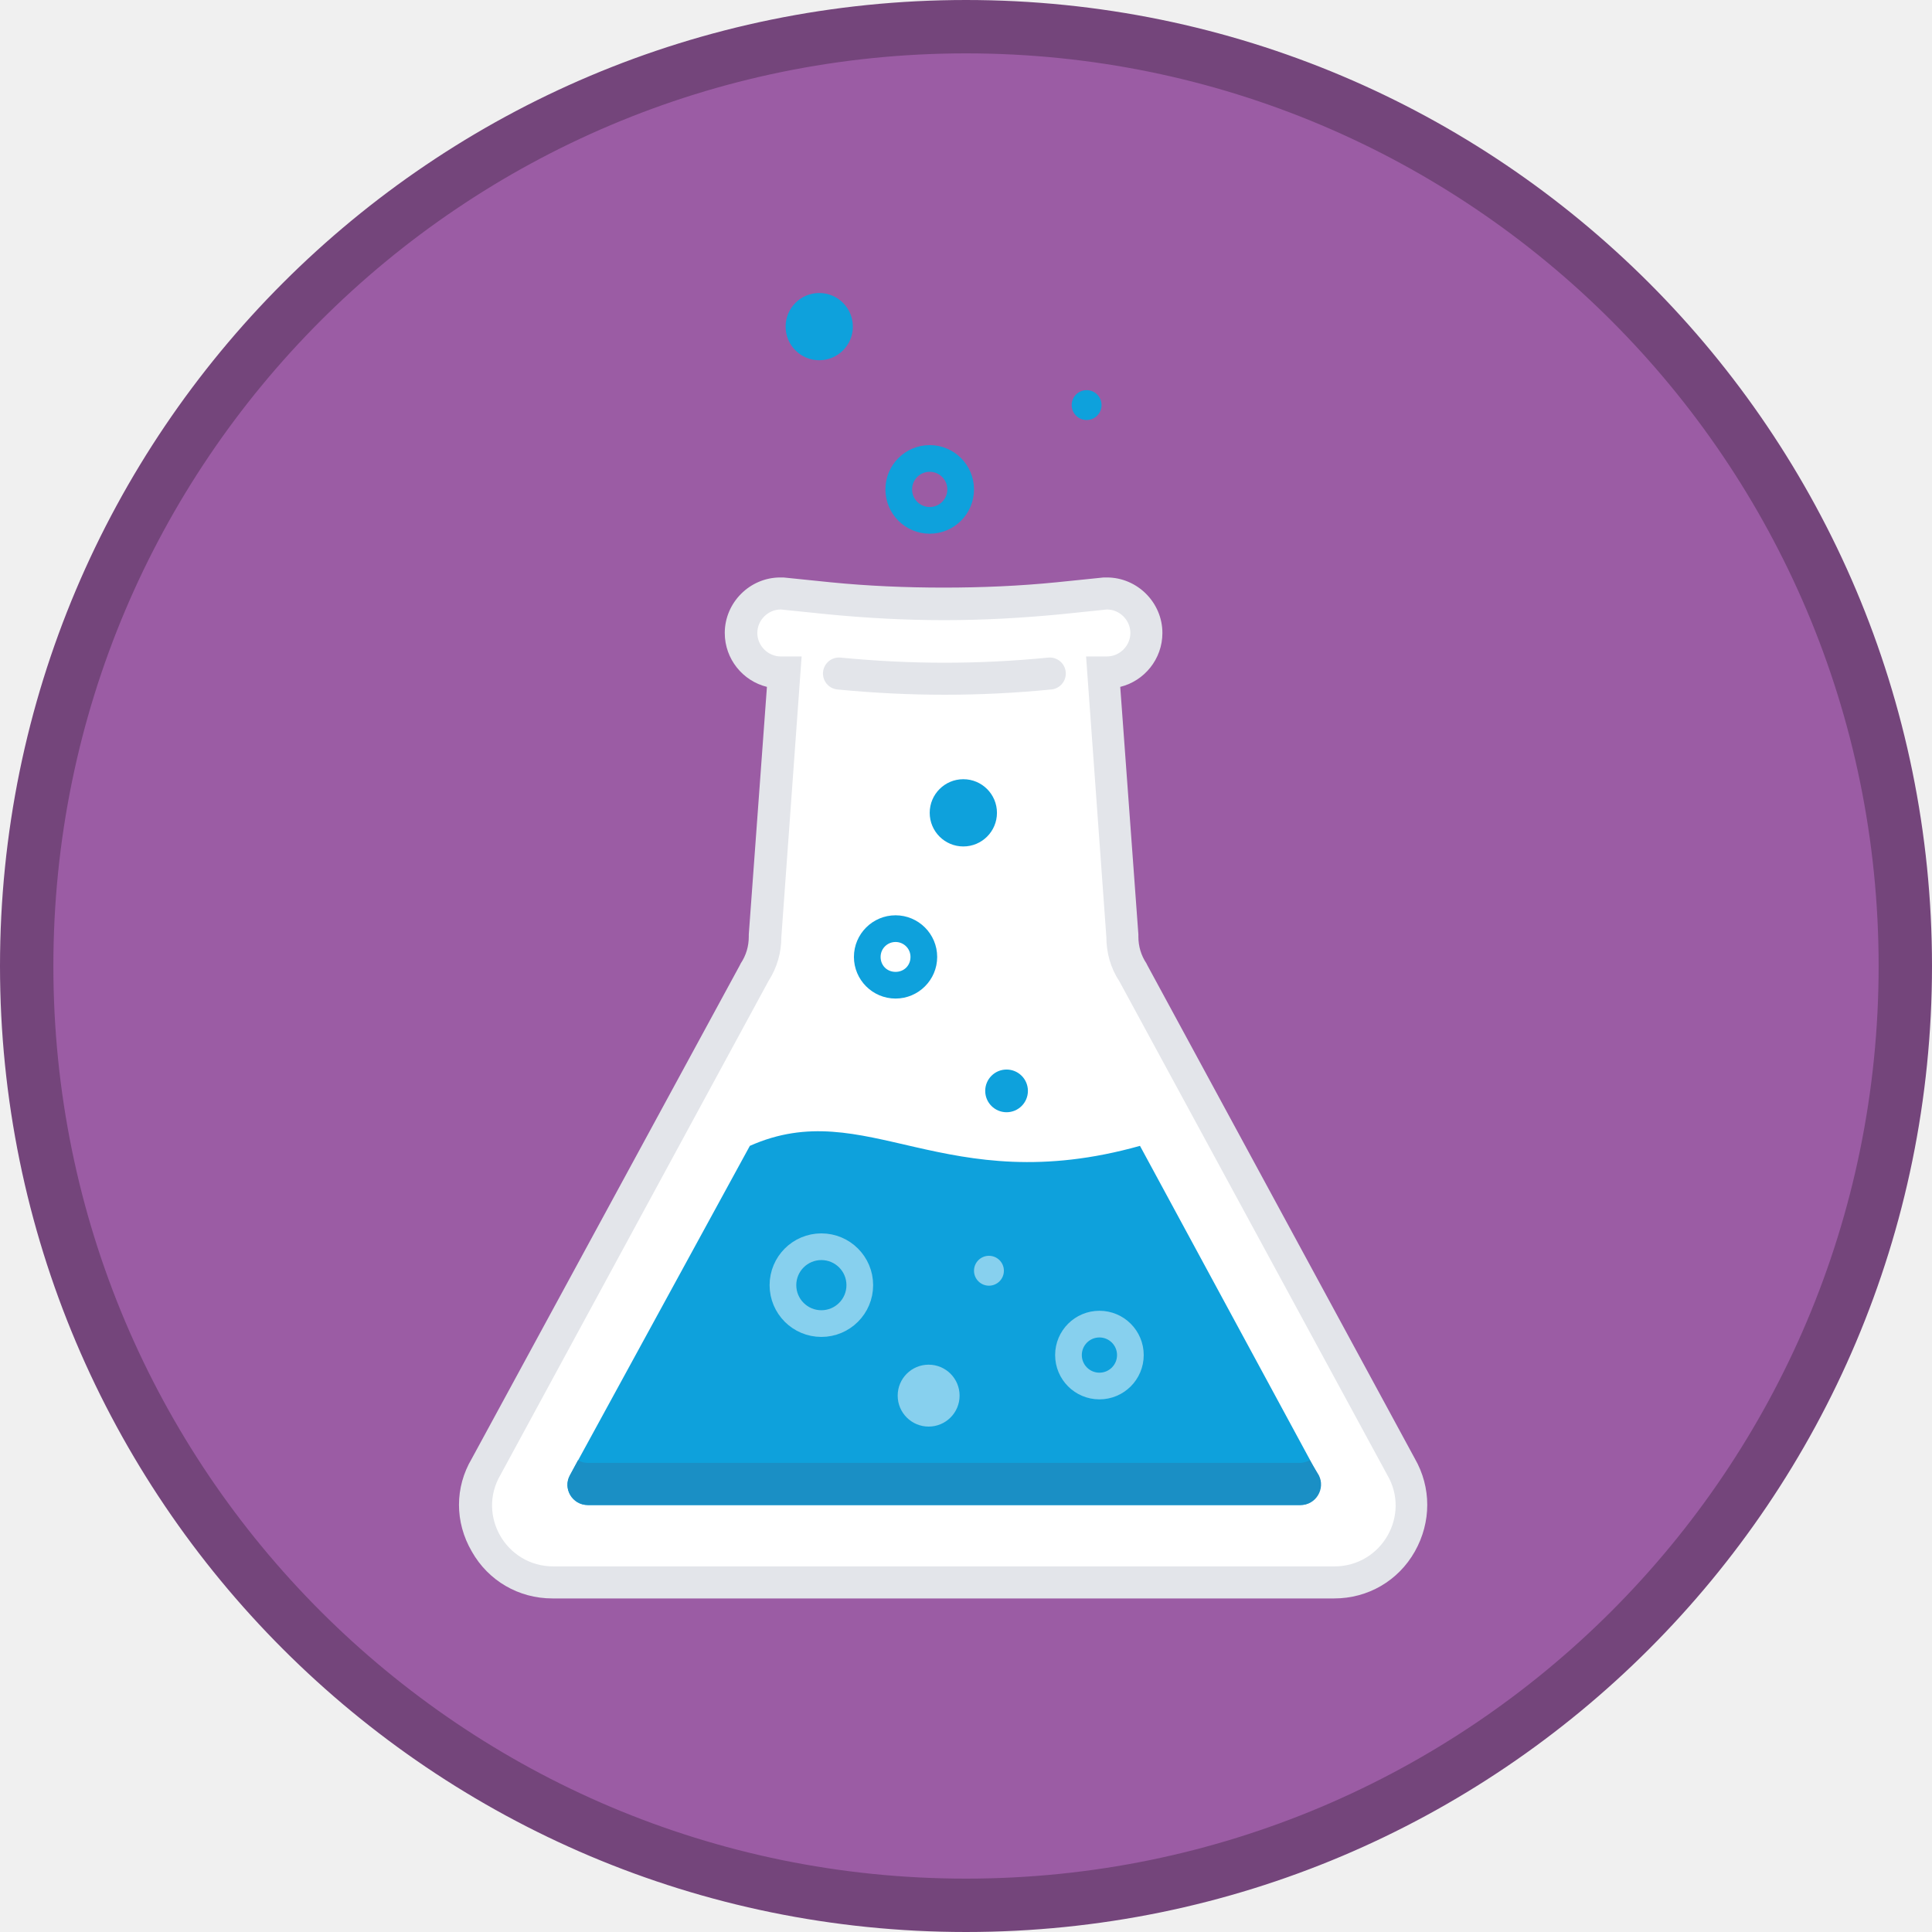
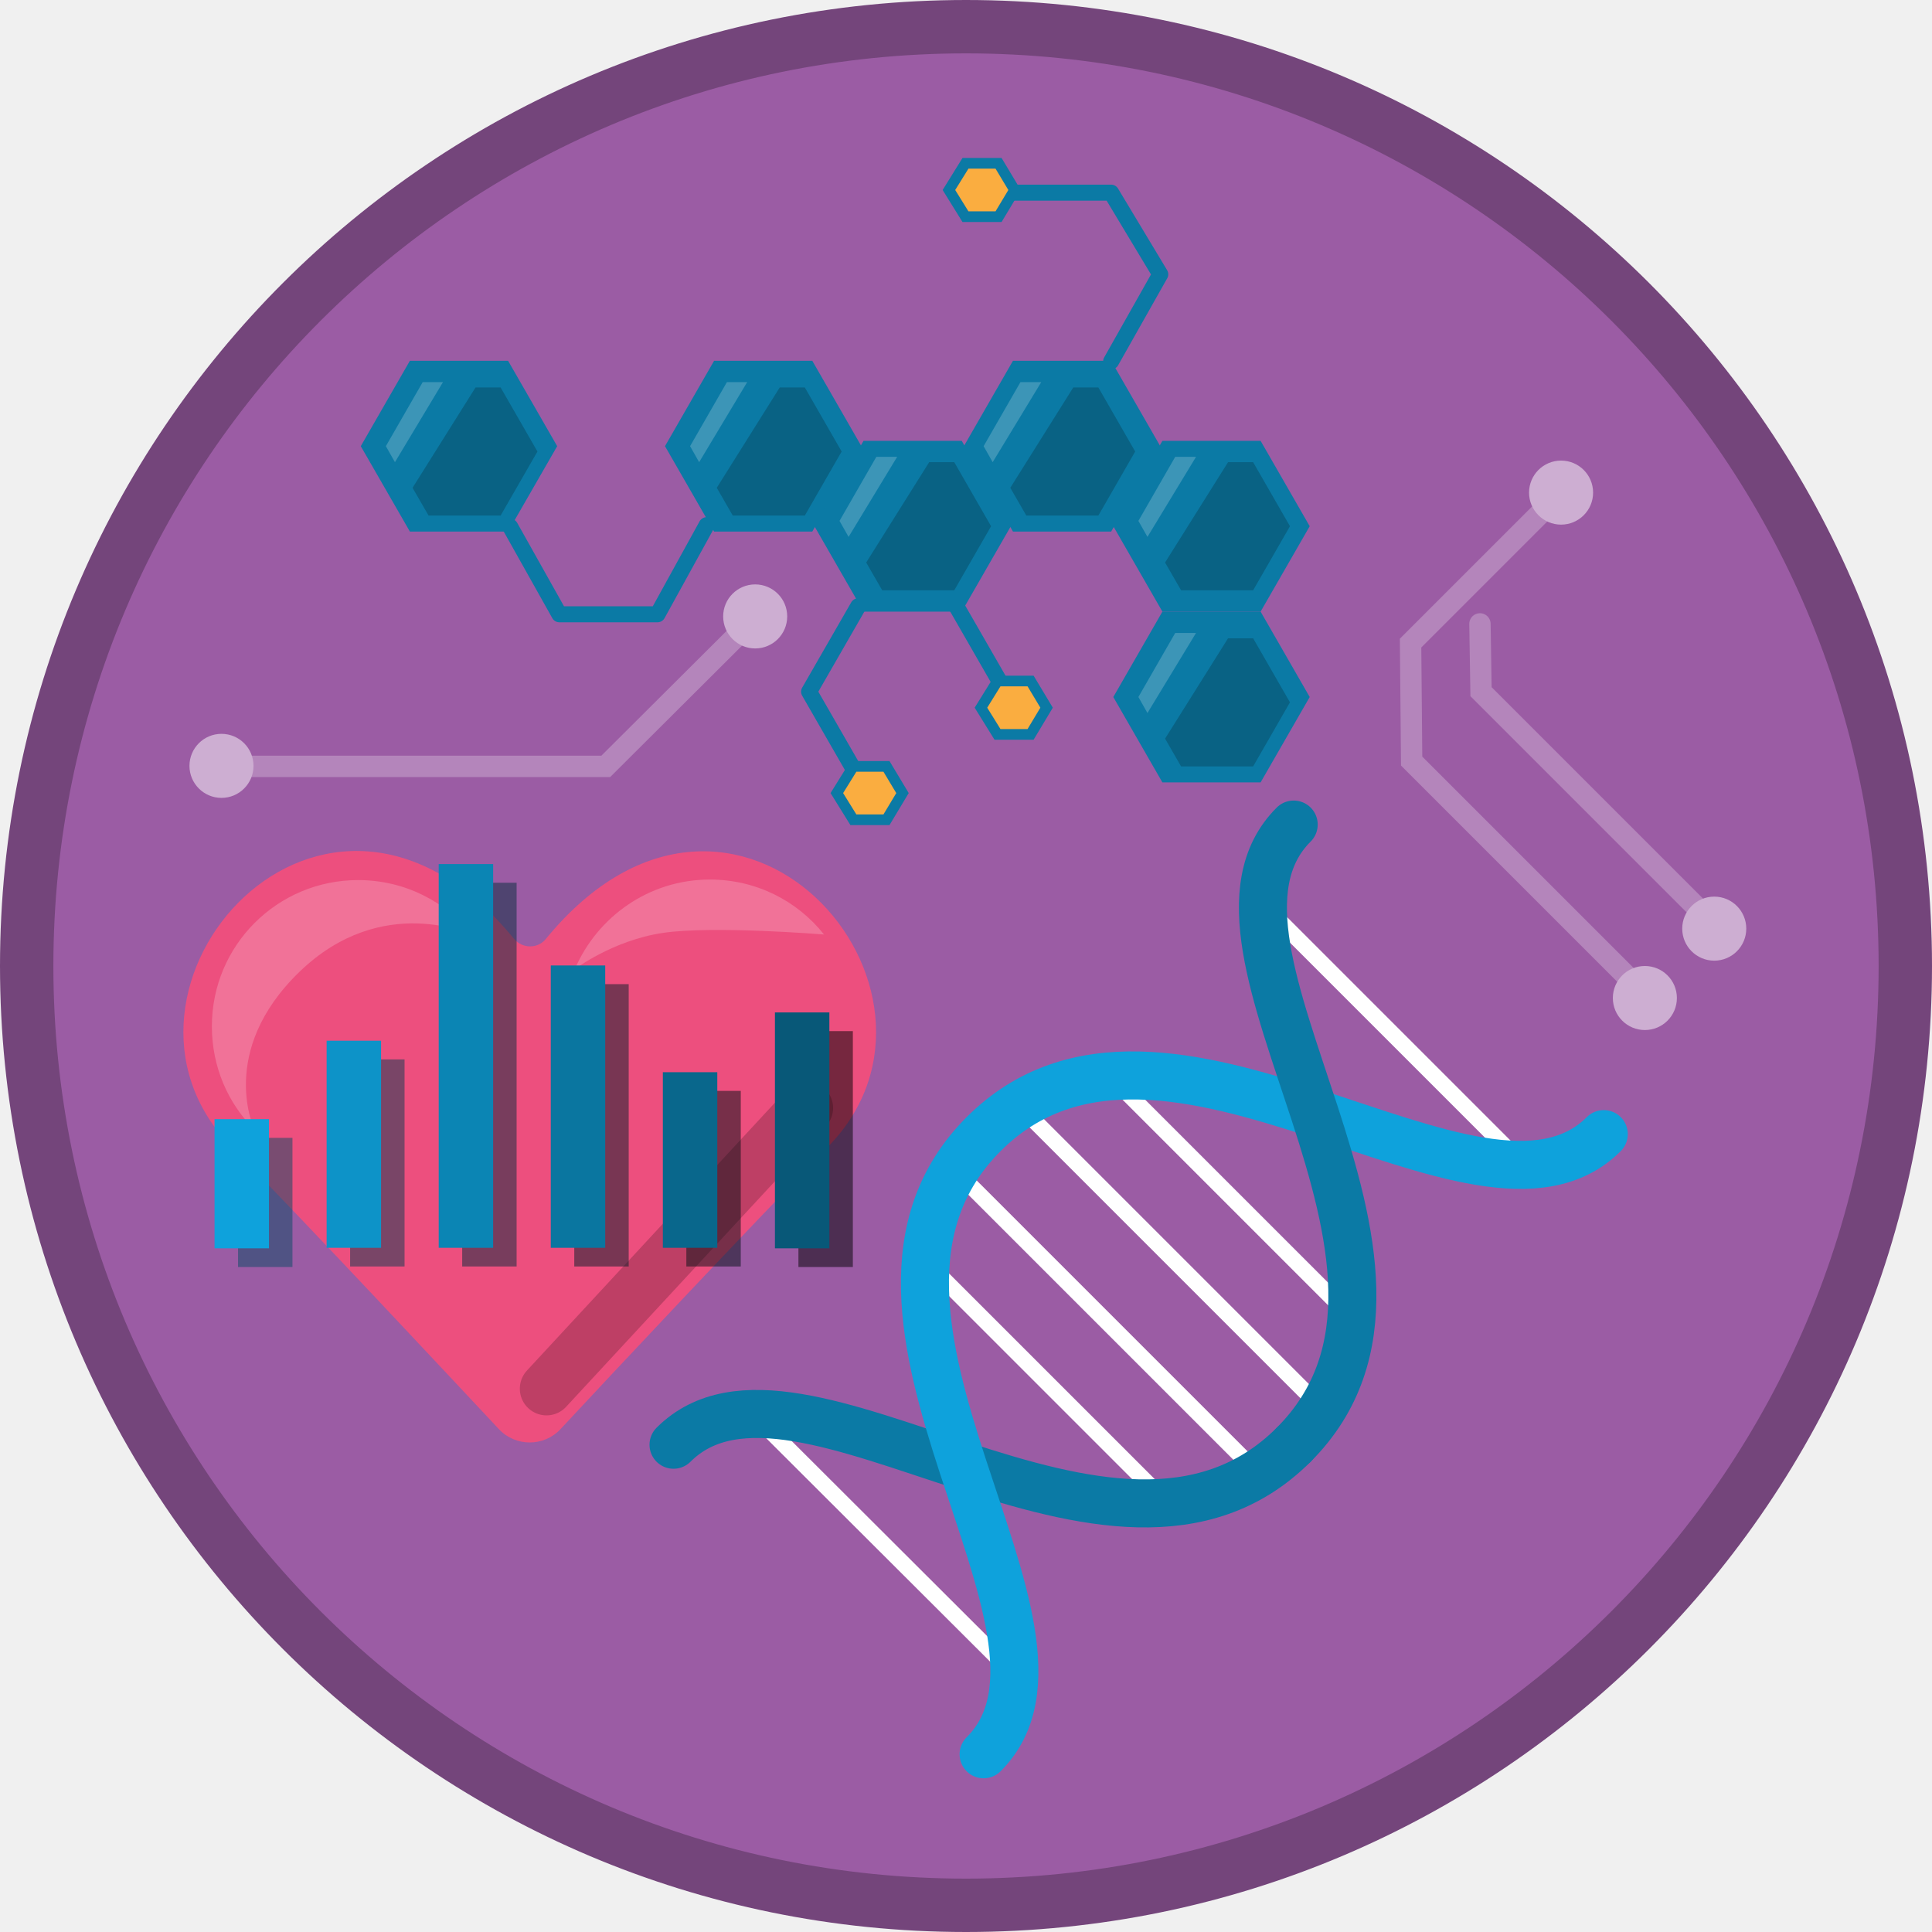
- <svg xmlns="http://www.w3.org/2000/svg" version="1.1" id="Layer_1" x="0px" y="0px" viewBox="-284 231.2 362 362" style="enable-background:new -284 231.2 362 362;" xml:space="preserve">
+ <svg xmlns="http://www.w3.org/2000/svg" version="1.1" id="Layer_1" x="0px" y="0px" viewBox="-98.3 300.4 362 362" style="enable-background:new -98.3 300.4 362 362;" xml:space="preserve">
  <style type="text/css">
	.st0{fill:#9B5CA4;stroke:#74457B;stroke-width:10;stroke-miterlimit:10;}
- 	.st1{fill:#FFFFFF;}
- 	.st2{fill:#E3E5EA;}
- 	.st3{fill:#0EA1DC;}
- 	.st4{opacity:0.5;fill:none;stroke:#FFFFFF;stroke-width:5;stroke-miterlimit:10;}
- 	.st5{opacity:0.5;fill:#FFFFFF;}
- 	.st6{fill:none;stroke:#0EA1DC;stroke-width:5;stroke-miterlimit:10;}
- 	.st7{fill:#1A8FC5;}
- 	.st8{fill:none;stroke:#E3E5EA;stroke-width:6;stroke-linecap:round;stroke-miterlimit:10;}
+ 	.st1{fill:#ED4F7E;}
+ 	.st2{opacity:0.2;fill:#FFFFFF;}
+ 	.st3{opacity:0.2;fill:none;stroke:#000000;stroke-width:10;stroke-linecap:round;stroke-linejoin:round;stroke-miterlimit:10;}
+ 	.st4{fill:#0B7AA5;}
+ 	.st5{fill:none;stroke:#0B7AA5;stroke-width:3;stroke-linecap:round;stroke-linejoin:round;stroke-miterlimit:10;}
+ 	.st6{fill:#FAAD40;stroke:#0B7AA5;stroke-width:2;stroke-miterlimit:10;}
+ 	.st7{opacity:0.2;}
+ 	.st8{opacity:0.5;}
+ 	.st9{opacity:0.5;fill:none;stroke:#FFFFFF;stroke-width:4;stroke-linecap:round;stroke-miterlimit:10;}
+ 	.st10{fill:#FFFFFF;}
+ 	.st11{fill:none;stroke:#FFFFFF;stroke-width:3;stroke-linecap:round;stroke-linejoin:round;stroke-miterlimit:10;}
+ 	.st12{fill:none;stroke:#0B7AA5;stroke-width:9;stroke-linecap:round;stroke-linejoin:round;stroke-miterlimit:10;}
+ 	.st13{fill:none;stroke:#0EA2DC;stroke-width:9;stroke-linecap:round;stroke-linejoin:round;stroke-miterlimit:10;}
+ 	.st14{fill:#010F14;}
+ 	.st15{fill:#031D28;}
+ 	.st16{fill:#042C3C;}
+ 	.st17{fill:#053B50;}
+ 	.st18{fill:#064A64;}
+ 	.st19{fill:#085878;}
+ 	.st20{fill:#09678C;}
+ 	.st21{fill:#0A76A0;}
+ 	.st22{fill:#0B85B4;}
+ 	.st23{fill:#0D93C8;}
+ 	.st24{fill:#0EA2DC;}
</style>
-   <circle class="st0" cx="-103" cy="412.2" r="176" />
+   <circle class="st0" cx="82.7" cy="481.4" r="176" />
+   <g>
+     <path class="st1" d="M4,476.3c-1.5,1.9-4.4,1.9-6,0c-35.5-43.4-81.6,9.5-53,38.9c16.5,16.9,39.6,41.7,50.2,53   c3.1,3.3,8.4,3.3,11.5,0c10.6-11.4,33.8-36.1,50.2-53C85.5,485.9,39.5,433,4,476.3z" />
+     <path class="st2" d="M-50.6,512.1c-5-5-8-11.8-8-19.4c0-15.2,12.3-27.4,27.4-27.4c8.7,0,16.4,4,21.4,10.3c0,0-16.9-8.1-32.4,6.9   S-50.6,512.1-50.6,512.1z" />
+     <path class="st2" d="M9.4,482c4.2-9.8,13.9-16.8,25.3-16.8c8.7,0,16.4,4,21.4,10.3c0,0-20.8-1.7-30.2-0.3S9.4,482,9.4,482z" />
+     <line class="st3" x1="4.1" y1="560.6" x2="52.8" y2="508" />
+   </g>
+   <g>
+     <polygon class="st4" points="-21.5,400 -30.7,384 -21.5,368 -3.1,368 6.1,384 -3.1,400  " />
+     <polygon class="st4" points="35.5,400 26.3,384 35.5,368 53.9,368 63.1,384 53.9,400  " />
+     <polyline class="st5" points="34.1,398.8 24.9,415.5 6.5,415.5 -2.7,399.1  " />
+     <polygon class="st4" points="91.5,400 82.3,384 91.5,368 109.9,368 119.1,384 109.9,400  " />
+     <polyline class="st5" points="91,336.5 109.9,336.5 119.1,351.8 109.9,368.1  " />
+     <polygon class="st4" points="63.5,415 54.3,399 63.5,383 81.9,383 91.1,399 81.9,415  " />
+     <line class="st5" x1="80.9" y1="414" x2="90.1" y2="430" />
+     <polyline class="st5" points="62.5,446 53.3,430 62.5,414  " />
+     <polygon class="st4" points="119.5,415 110.3,399 119.5,383 137.9,383 147.1,399 137.9,415  " />
+     <polygon class="st4" points="119.5,447 110.3,431 119.5,415 137.9,415 147.1,431 137.9,447  " />
+     <polygon class="st6" points="82.6,341 79.5,336 82.6,331 88.8,331 91.8,336 88.8,341  " />
+     <polygon class="st6" points="61.6,454 58.5,449 61.6,444 67.8,444 70.8,449 67.8,454  " />
+     <polygon class="st6" points="88.6,438 85.5,433 88.6,428 94.8,428 97.8,433 94.8,438  " />
+     <g>
+       <polygon class="st7" points="-18,397 -4.5,397 2.4,385 -4.5,373 -9.2,373 -21,391.8   " />
+       <polygon class="st2" points="-15.3,372 -19.1,372 -26,384 -24.3,387   " />
+     </g>
+     <g>
+       <polygon class="st7" points="39,397 52.5,397 59.4,385 52.5,373 47.8,373 36,391.8   " />
+       <polygon class="st2" points="41.7,372 37.9,372 31,384 32.7,387   " />
+     </g>
+     <g>
+       <polygon class="st7" points="94,397 107.5,397 114.4,385 107.5,373 102.8,373 91,391.8   " />
+       <polygon class="st2" points="96.8,372 92.9,372 86,384 87.7,387   " />
+     </g>
+     <g>
+       <polygon class="st7" points="67,411 80.5,411 87.4,399 80.5,387 75.8,387 64,405.8   " />
+       <polygon class="st2" points="69.8,386 65.9,386 59,398 60.7,401   " />
+     </g>
+     <g>
+       <polygon class="st7" points="123,411 136.5,411 143.4,399 136.5,387 131.8,387 120,405.8   " />
+       <polygon class="st2" points="125.8,386 121.9,386 115,398 116.7,401   " />
+     </g>
+     <g>
+       <polygon class="st7" points="123,444 136.5,444 143.4,432 136.5,420 131.8,420 120,438.8   " />
+       <polygon class="st2" points="125.8,419 121.9,419 115,431 116.7,434   " />
+     </g>
+   </g>
+   <g class="st8">
+     <polyline class="st9" points="43.7,415.6 15.2,444 -57,444  " />
+     <circle class="st10" cx="43.2" cy="415.9" r="6" />
+     <circle class="st10" cx="-56.8" cy="443.9" r="6" />
+   </g>
+   <g class="st8">
+     <polyline class="st9" points="210.2,487 166.2,443 166,420.9 194.3,392.6  " />
+     <circle class="st10" cx="209.9" cy="487.4" r="6" />
+     <circle class="st10" cx="194.2" cy="392.7" r="6" />
+   </g>
+   <g class="st8">
+     <polyline class="st9" points="223.2,474 179.2,430 179,417.3  " />
+     <circle class="st10" cx="222.9" cy="474.4" r="6" />
+   </g>
  <g>
    <g>
-       <path class="st1" d="M-180.3,527.7c-5.2,0-9.9-2.7-12.5-7.3c-2.6-4.6-2.6-10,0.1-14.5l50.2-92.5l0.1-0.1c1.3-2,1.9-4.3,1.9-6.6    v-0.1l3.6-49.4h-0.7c-4.1,0-7.4-3.3-7.4-7.4s3.3-7.4,7.4-7.4h0.1l8.9,0.9c7.1,0.7,14.3,1,21.5,1c7.1,0,14.4-0.4,21.5-1l8.9-0.9    h0.1c4.1,0,7.4,3.3,7.4,7.4s-3.3,7.4-7.4,7.4h-0.7l3.6,49.4v0.1c0,2.3,0.7,4.6,1.9,6.6l0.1,0.1l50.3,92.6c2.6,4.4,2.6,9.9,0,14.4    c-2.6,4.6-7.3,7.3-12.5,7.3H-180.3z" />
-       <path class="st2" d="M-76.6,345.4c2.4,0,4.4,2,4.4,4.4s-2,4.4-4.4,4.4h-3.9l3.8,52.6c0,2.9,0.8,5.8,2.4,8.2l50.2,92.5    c4.5,7.6-1,17.2-9.9,17.2h-146.3c-8.9,0-14.4-9.6-9.9-17.2L-140,415c1.6-2.5,2.4-5.3,2.4-8.2l3.8-52.6h-3.9c-2.4,0-4.4-2-4.4-4.4    s2-4.4,4.4-4.4l8.8,0.9c7.2,0.7,14.5,1.1,21.8,1.1c7.3,0,14.5-0.4,21.8-1.1L-76.6,345.4 M-76.6,339.4h-0.3l-0.3,0l-8.8,0.9    c-7,0.7-14.1,1-21.2,1c-7,0-14.2-0.3-21.2-1l-8.8-0.9l-0.3,0h-0.3c-5.7,0-10.4,4.7-10.4,10.4c0,4.9,3.4,9,7.9,10.1l-3.4,46.4    l0,0.2v0.2c0,1.8-0.5,3.5-1.5,5l-0.1,0.2l-0.1,0.2l-50.2,92.4c-3.2,5.4-3.2,11.9,0,17.4c3.1,5.5,8.8,8.8,15.1,8.8H-34    c6.3,0,12-3.3,15.1-8.8c3.1-5.5,3.1-12,0-17.4L-69,412.1l-0.1-0.2l-0.1-0.2c-1-1.5-1.5-3.2-1.5-5v-0.2l0-0.2l-3.4-46.4    c4.5-1.1,7.9-5.2,7.9-10.1C-66.2,344.1-70.9,339.4-76.6,339.4L-76.6,339.4z" />
+       <line class="st11" x1="139.4" y1="470.9" x2="186.1" y2="517.6" />
+       <line class="st11" x1="43.9" y1="566.4" x2="90.6" y2="613" />
+       <g>
+         <g>
+           <line class="st11" x1="75.8" y1="537.4" x2="119.6" y2="581.2" />
+         </g>
+         <g>
+           <line class="st11" x1="82.1" y1="521.1" x2="135.9" y2="574.9" />
+         </g>
+         <g>
+           <line class="st11" x1="94.2" y1="509.1" x2="147.9" y2="562.8" />
+         </g>
+         <g>
+           <line class="st11" x1="110.4" y1="502.7" x2="154.3" y2="546.6" />
+         </g>
+       </g>
+       <path class="st12" d="M144.1,454.8" />
+       <path class="st12" d="M27.9,571.1c23.3-23.3,82.4,33.8,116.2,0" />
+       <path class="st13" d="M202.2,512.9c-23.3,23.3-82.4-33.8-116.2,0s23.3,93,0,116.2" />
    </g>
-     <path class="st3" d="M-173.9,513.2h133.5c2.9,0,4.7-3.1,3.4-5.6l-33.4-61.7c-36.7,10.3-51.3-9.7-73.1,0l-33.7,61.7   C-178.6,510.1-176.8,513.2-173.9,513.2z" />
-     <circle class="st4" cx="-130.1" cy="472" r="7.2" />
-     <circle class="st5" cx="-98.7" cy="469.3" r="2.8" />
-     <circle class="st5" cx="-110" cy="492.7" r="5.8" />
-     <circle class="st4" cx="-78" cy="485.1" r="5.8" />
+     <path class="st12" d="M144.1,571.1c33.8-33.8-23.3-93,0-116.2" />
+   </g>
+   <g>
+     <g class="st8">
+       <g>
+         <rect x="51.3" y="493.6" width="10.2" height="44.2" />
+       </g>
+       <g>
+         <rect x="30.3" y="504.8" class="st14" width="10.2" height="32.9" />
+       </g>
+       <g>
+         <rect x="9.3" y="484.8" class="st15" width="10.2" height="52.9" />
+       </g>
+       <g>
+         <rect x="-11.7" y="465.8" class="st16" width="10.2" height="71.9" />
+       </g>
+       <g>
+         <rect x="-32.7" y="498.9" class="st17" width="10.2" height="38.8" />
+       </g>
+       <g>
+         <rect x="-53.7" y="513.6" class="st18" width="10.2" height="24.2" />
+       </g>
+     </g>
    <g>
      <g>
-         <path class="st3" d="M-116.2,407.7c1.5,0,2.8,1.2,2.8,2.8s-1.2,2.8-2.8,2.8s-2.8-1.2-2.8-2.8S-117.7,407.7-116.2,407.7      M-116.2,402.7c-4.3,0-7.8,3.5-7.8,7.8s3.5,7.8,7.8,7.8s7.8-3.5,7.8-7.8S-111.9,402.7-116.2,402.7L-116.2,402.7z" />
+         <rect x="46.9" y="490.1" class="st19" width="10.2" height="44.2" />
+       </g>
+       <g>
+         <rect x="25.9" y="501.3" class="st20" width="10.2" height="32.9" />
+       </g>
+       <g>
+         <rect x="4.9" y="481.3" class="st21" width="10.2" height="52.9" />
+       </g>
+       <g>
+         <rect x="-16.1" y="462.3" class="st22" width="10.2" height="71.9" />
+       </g>
+       <g>
+         <rect x="-37.1" y="495.4" class="st23" width="10.2" height="38.8" />
+       </g>
+       <g>
+         <rect x="-58.1" y="510.1" class="st24" width="10.2" height="24.2" />
      </g>
    </g>
-     <circle class="st3" cx="-95.4" cy="435.6" r="4" />
-     <circle class="st3" cx="-103.5" cy="383.5" r="6.3" />
-     <circle class="st3" cx="-80.4" cy="307.1" r="2.8" />
-     <circle class="st3" cx="-130.5" cy="292.4" r="6.3" />
-     <circle class="st6" cx="-109.8" cy="322.9" r="5.8" />
-     <path class="st7" d="M-38.6,504.8c-0.5,0.3-1.2,0.5-1.8,0.5h-133.5c-0.7,0-1.3-0.2-1.8-0.5l-1.5,2.8c-1.4,2.5,0.5,5.6,3.4,5.6   h133.5c2.9,0,4.7-3.1,3.4-5.6L-38.6,504.8z" />
-     <path class="st8" d="M-126.8,357.4c13.4,1.3,26.3,1.3,39.5,0" />
  </g>
</svg>
